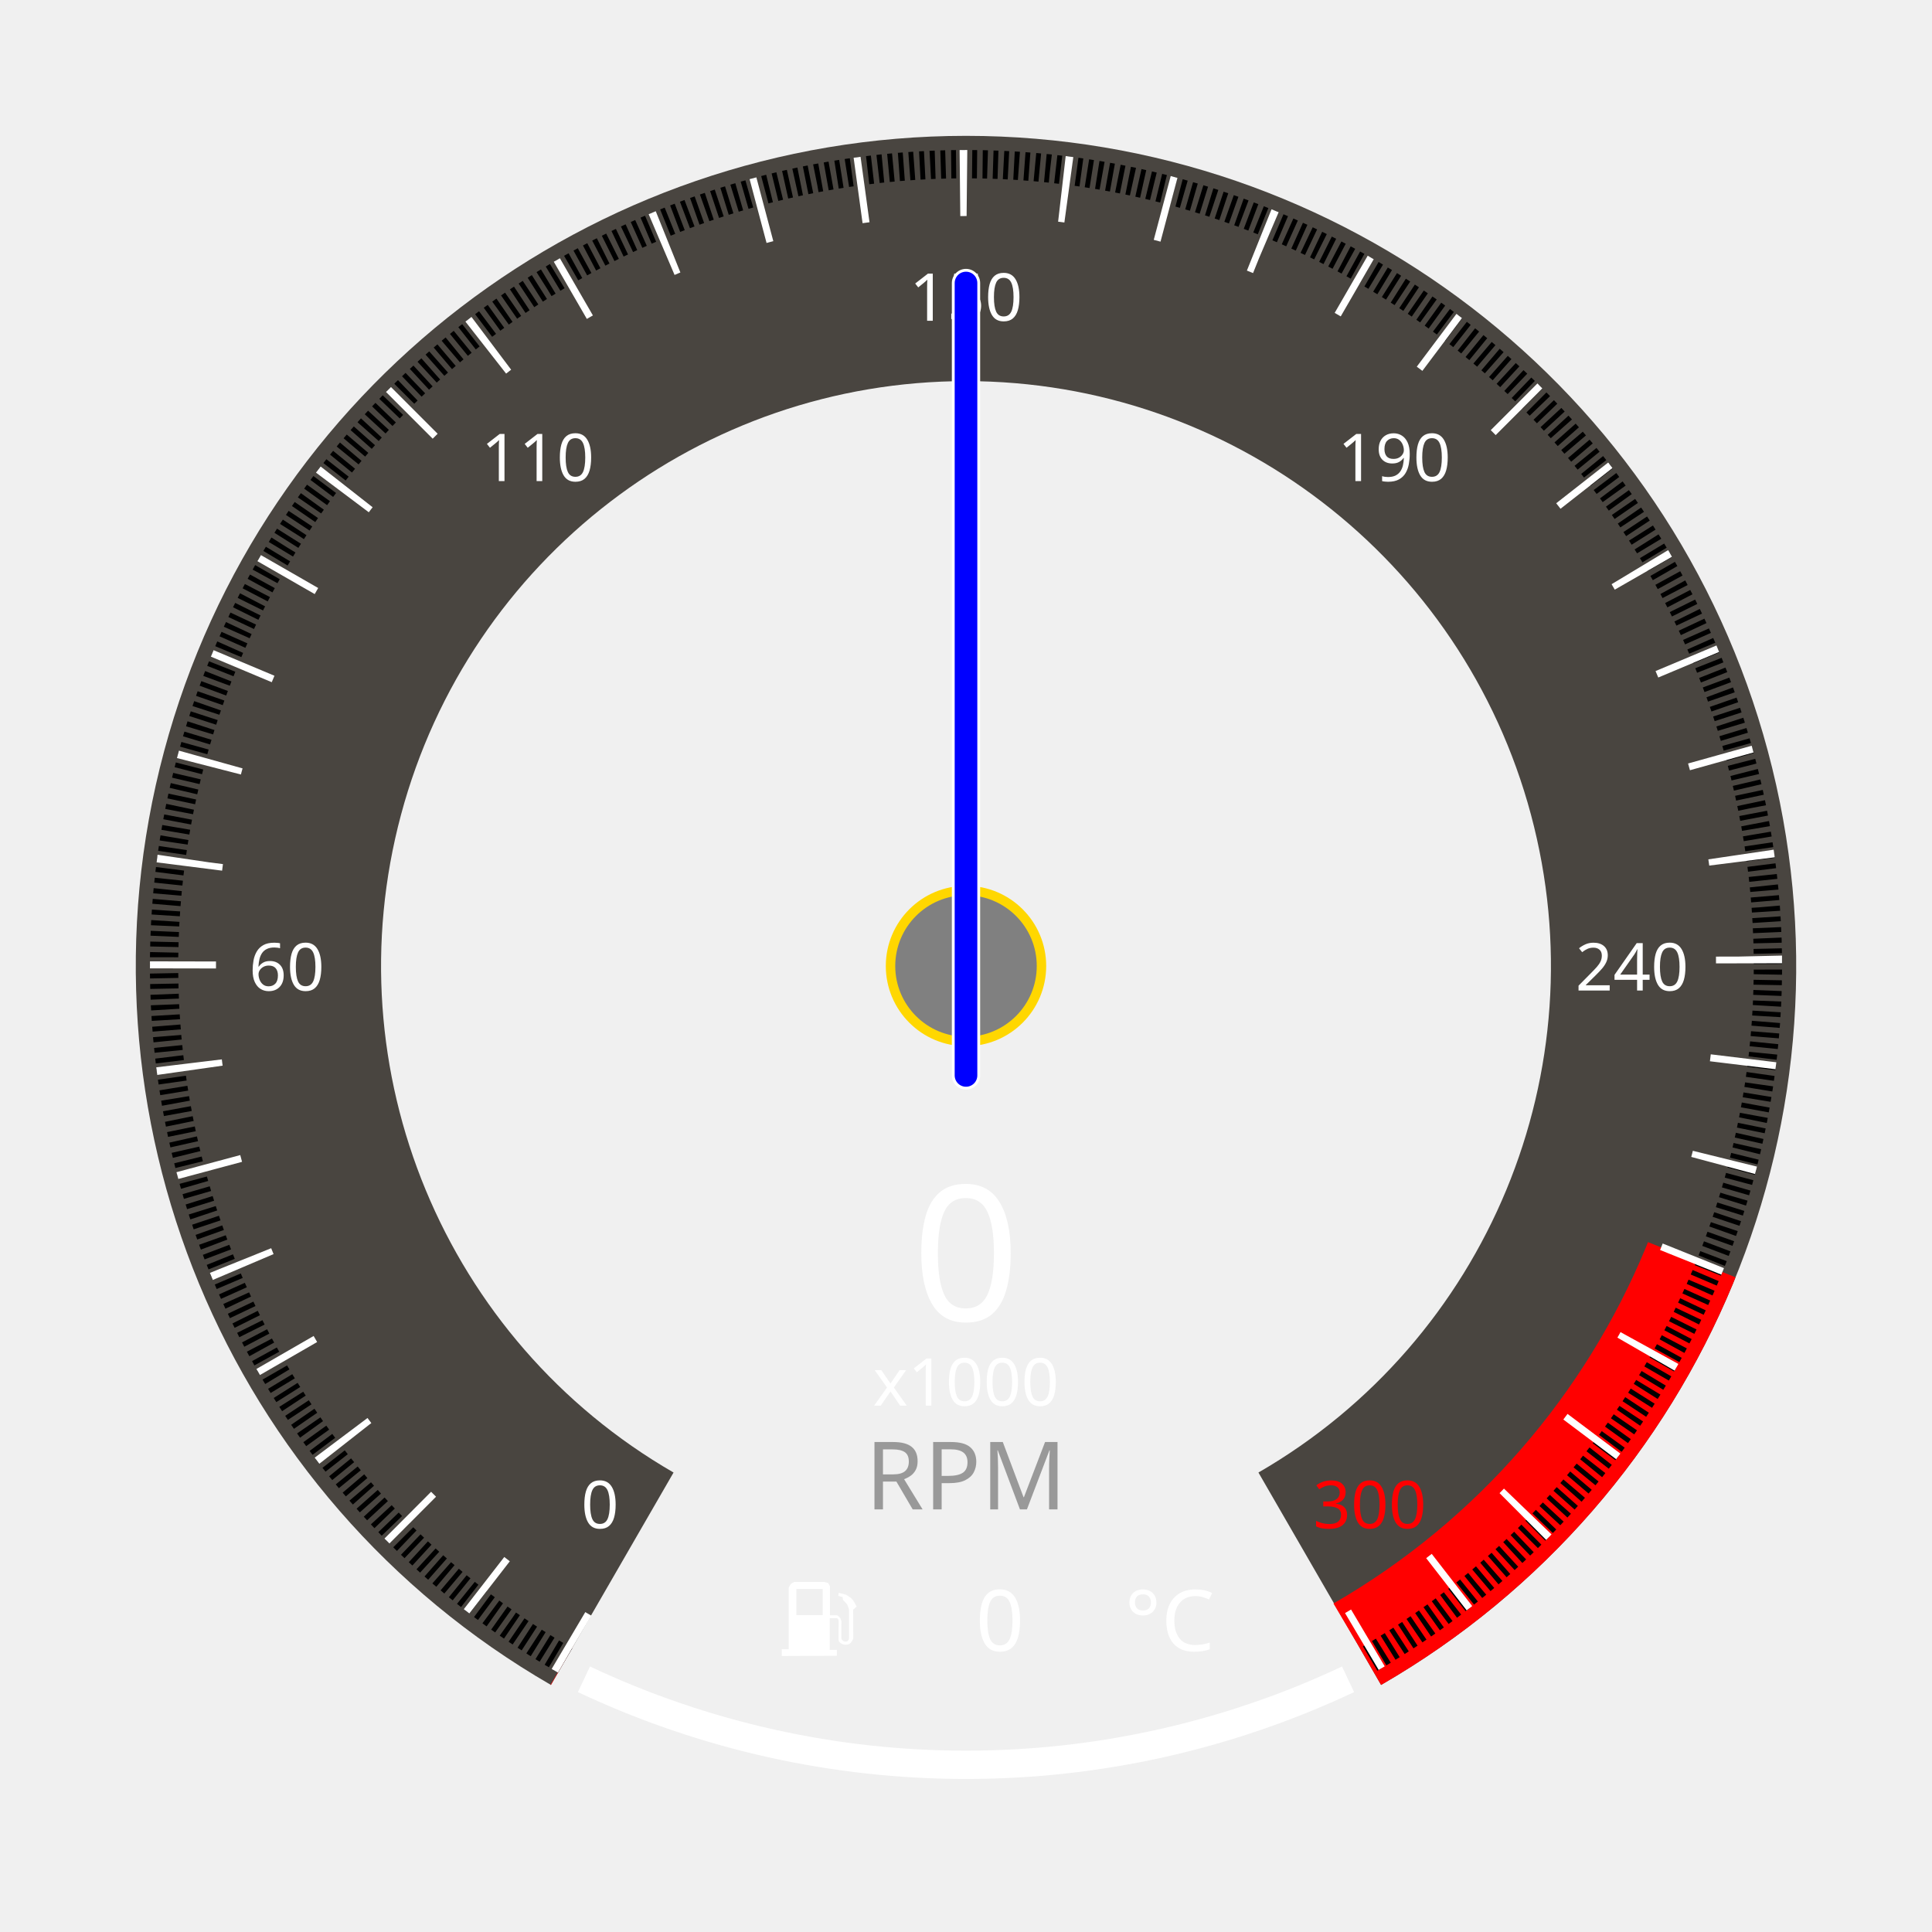
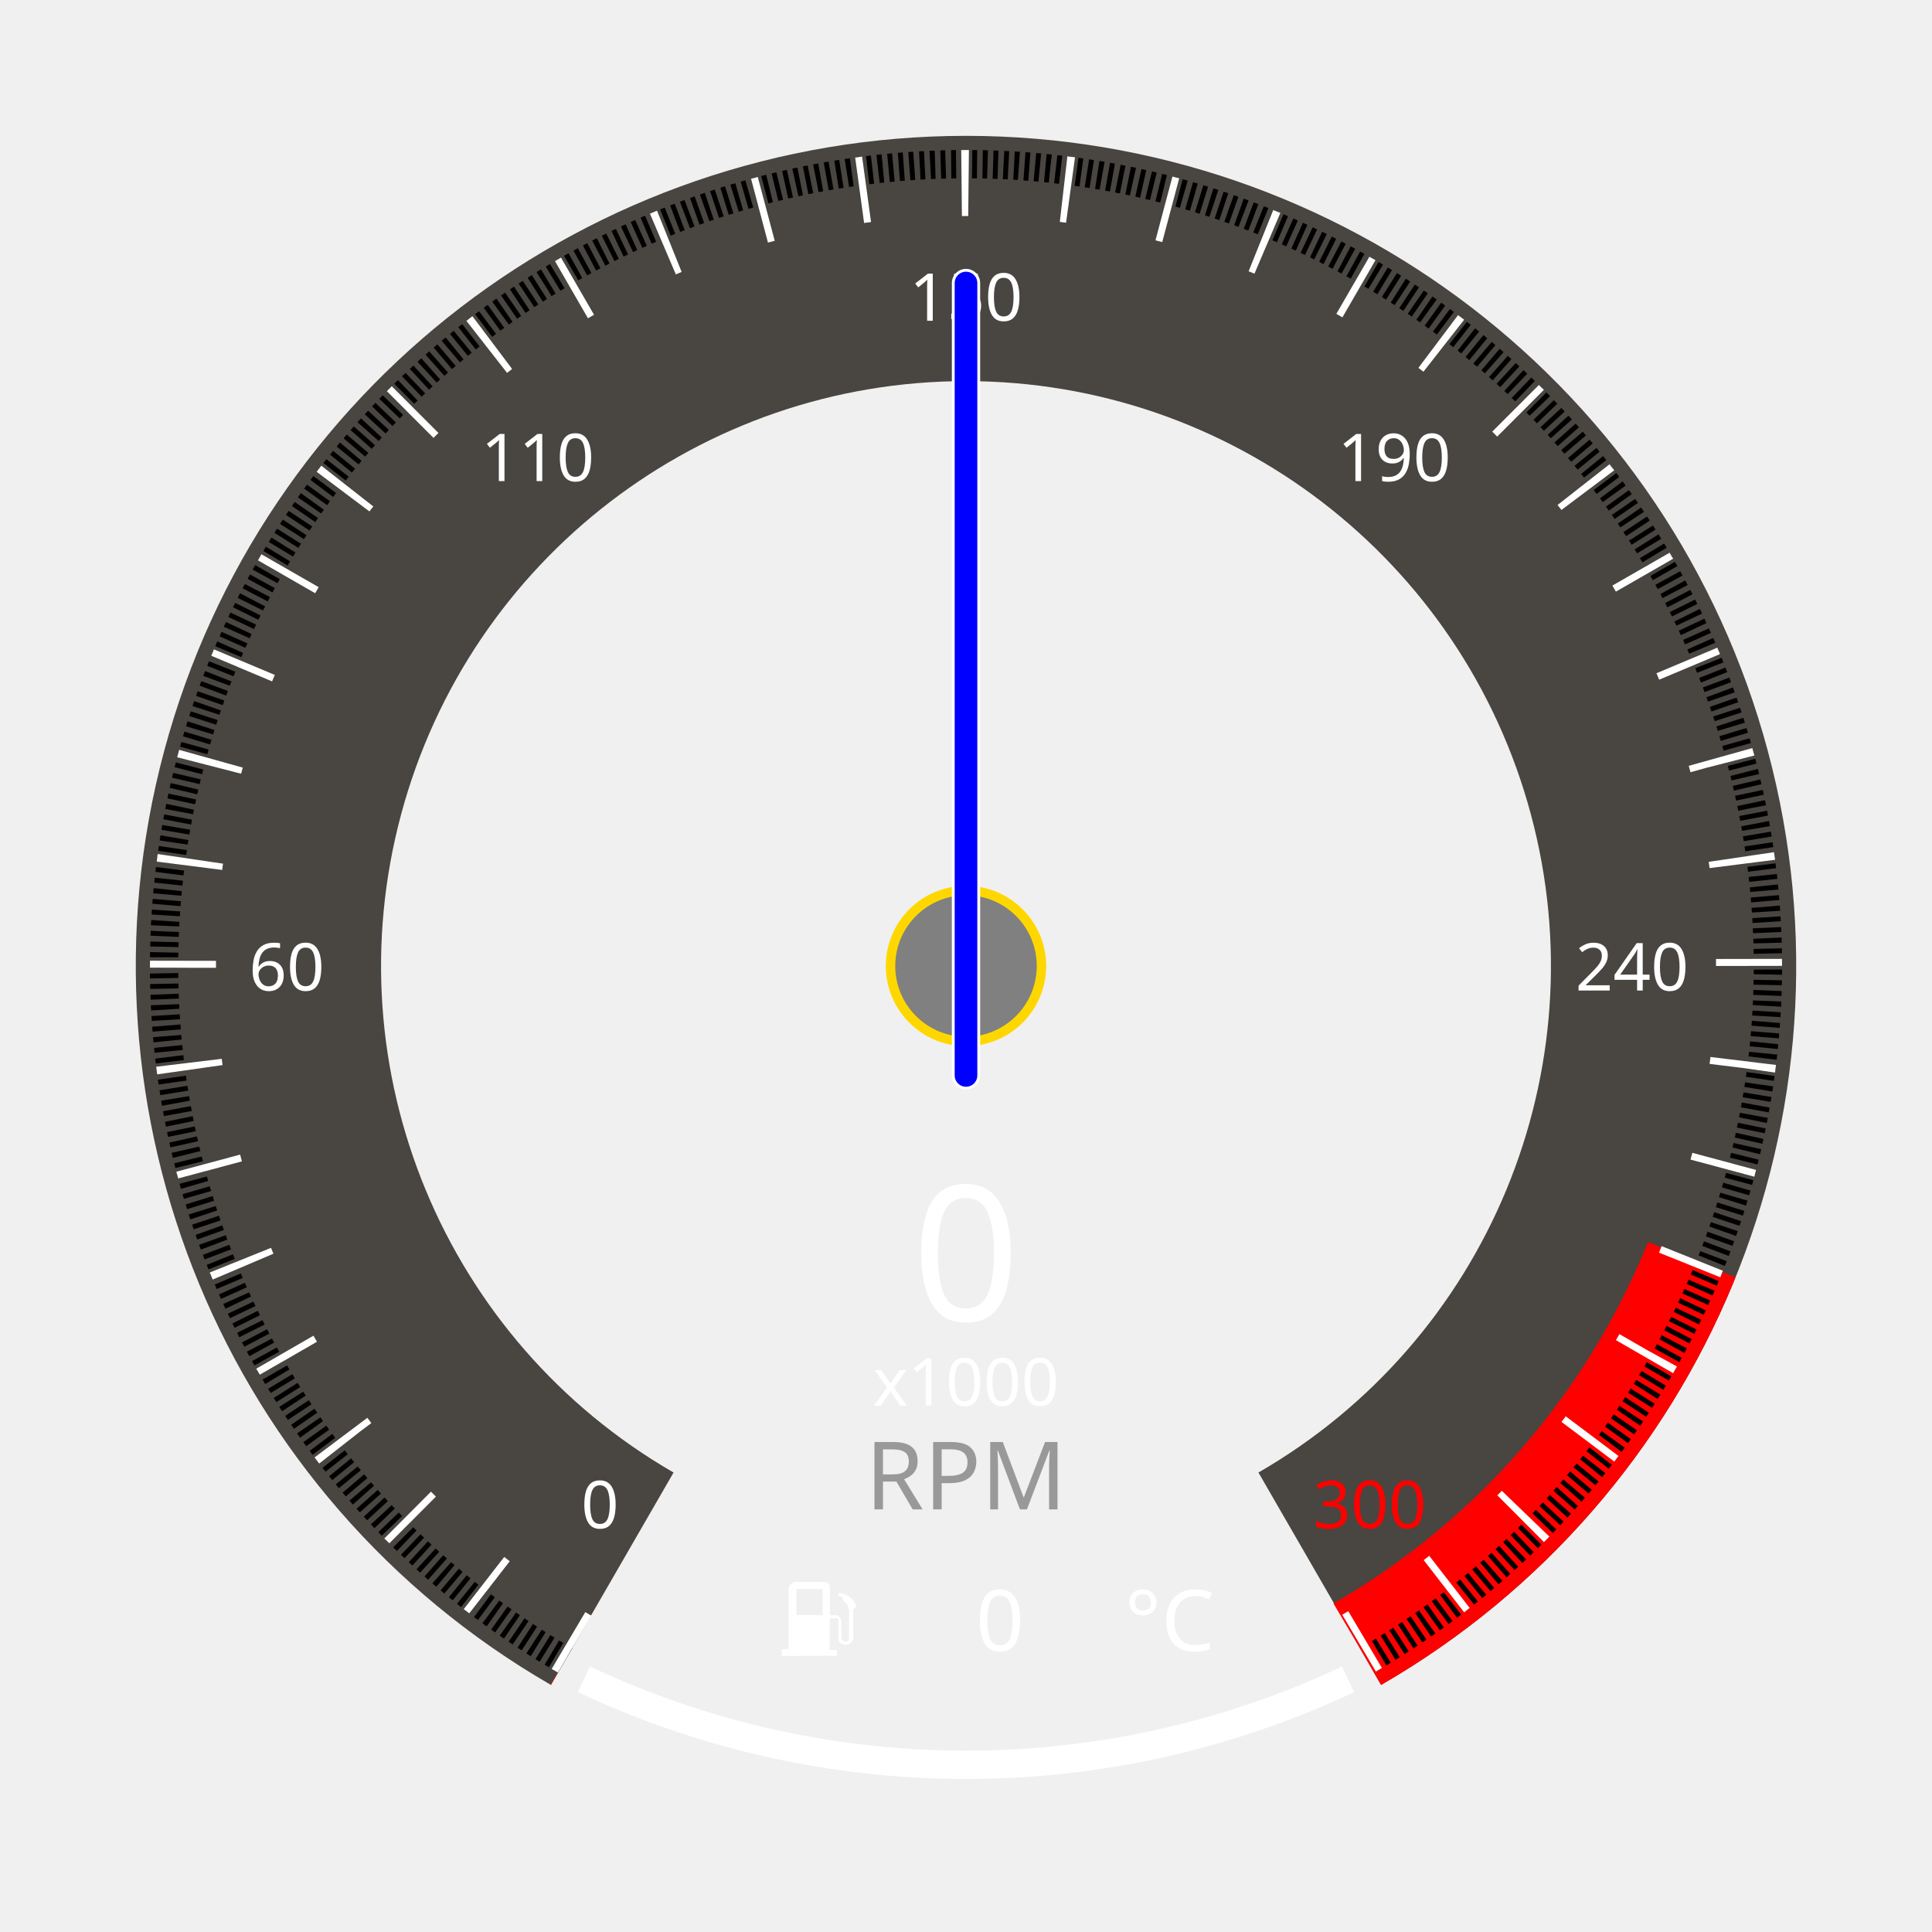
<svg xmlns="http://www.w3.org/2000/svg" viewBox="0 0 1024 1024" width="1024" height="1024" version="1.1" id="svg356">
  <defs id="defs4">
    <filter id="filterGrey" style="color-interpolation-filters:sRGB" x="-20" y="-20" height="40" width="40">
      <feColorMatrix result="result1" values="0.111 0.111 0.111 0 0.111 0.111 0.111 0 0.111 0.111 0.111 0 0 0 0 0 0 0 1 0" />
    </filter>
    <style id="style2">
       .cls-2{font-size:700px;font-family:Kanit-Bold, Kanit;fill:#ceff00;}
       .cls-10,.cls-12,.cls-13,.cls-14,.cls-16,.cls-17,.cls-2,.cls-3,.cls-4,.cls-5,.cls-7,.cls-8{font-weight:700;}
       .cls-3{font-size:142px;letter-spacing:0.1em;}
       .cls-12,.cls-17,.cls-3,.cls-4{fill:#fff;}
       .cls-10,.cls-12,.cls-13,.cls-14,.cls-16,.cls-17,.cls-3,.cls-4,.cls-5,.cls-7,.cls-8{font-family:Kanit-SemiBold, Kanit;}
       .cls-4{font-size:459.74px;letter-spacing:0.1em;}
       .cls-5,.cls-7{font-size:100px;fill:#4d4d4d;}
       .cls-5{letter-spacing:0.09em;}
       .cls-6,.cls-7{letter-spacing:0.1em;}
       .cls-10,.cls-13,.cls-14,.cls-16,.cls-8{font-size:120px;}
       .cls-10,.cls-8{fill:#bdccd4;}
       .cls-9{letter-spacing:-0.02em;}
       .cls-11{letter-spacing:0em;}
       .cls-12{font-size:145px;text-align: end;text-anchor: end;}
       .cls-13{fill:#3fa9f5;}.cls-14{fill:#7ac943;}.cls-15{letter-spacing:-0.045em;}
       .cls-16{fill:#ff1d25;}.cls-17{font-size:200px;}
       .cls-18{fill:none;stroke:#ffffff;stroke-miterlimit:10;stroke-width:20px;}
       @keyframes blinkStopCol{
         0%{stop-color:#f00; stop-opacity:1;}
         100%{stop-color:#fff;stop-opacity:1;}
      }
      .blinkRpmBar{
         animation: 0.4s infinite blinkStopCol steps(2);
      }
      @keyframes blink{
         0%{fill:#f11}
         100%{}
      }
      .blink{
         animation: 0.25s infinite blink steps(2);
      }
      </style>
    <linearGradient class="blinkVelocityBar" id="linearGradientVelo">
      <stop style="stop-color:#00ffff;stop-opacity:1;" offset="0.00" id="velocity_stop_0" />
      <stop style="stop-color:#3c3c3c;stop-opacity:1" offset="1.00" id="velocity_stop_1" />
      <stop style="stop-color:#3c3c3c;stop-opacity:1;" offset="1.00" id="velocity_stop_2" />
    </linearGradient>
    <linearGradient class="blinkFuelBar" id="linearGradientFuel">
      <stop style="stop-color:#0000ff;stop-opacity:1;" offset="0.00" id="fuel_stop_0" />
      <stop style="stop-color:#3c3c3c;stop-opacity:1" offset="1.00" id="fuel_stop_1" />
      <stop style="stop-color:#3c3c3c;stop-opacity:1;" offset="1.00" id="fuel_stop_2" />
    </linearGradient>
    <linearGradient class="blinkBatteryBar" id="linearGradientBatt">
      <stop style="stop-color:#00ff00;stop-opacity:1;" offset="0.00" id="battery_stop_0" />
      <stop style="stop-color:#3c3c3c;stop-opacity:1" offset="1.00" id="battery_stop_1" />
      <stop style="stop-color:#3c3c3c;stop-opacity:1;" offset="1.00" id="battery_stop_2" />
    </linearGradient>
    <linearGradient class="blinkRPMBar" id="linearGradientRPM">
      <stop style="stop-color:#0000ff;stop-opacity:1;" offset="0" id="rpm_stop_0" />
      <stop style="stop-color:#3c3c3c;stop-opacity:1" offset="1.00" id="rpm_stop_1" />
      <stop style="stop-color:#3c3c3c;stop-opacity:1;" offset="1.00" id="rpm_stop_2" />
    </linearGradient>
    <linearGradient class="blinkWaterTemp" id="linearGradientWaterTemp" x1="0" x2="0" y1="1" y2="0">
      <stop style="stop-color:#0000ff;stop-opacity:1;" offset="0.00" id="wt_stop_0" />
      <stop style="stop-color:#3c3c3c;stop-opacity:1" offset="1.00" id="wt_stop_1" />
      <stop style="stop-color:#3c3c3c;stop-opacity:1;" offset="1.00" id="wt_stop_2" />
    </linearGradient>
    <linearGradient class="blinkOilTemp" id="linearGradientOilTemp" x1="0" x2="0" y1="1" y2="0">
      <stop style="stop-color:#ffff00;stop-opacity:1;" offset="0.00" id="ot_stop_0" />
      <stop style="stop-color:#3c3c3c;stop-opacity:1" offset="1.00" id="ot_stop_1" />
      <stop style="stop-color:#3c3c3c;stop-opacity:1;" offset="1.00" id="ot_stop_2" />
    </linearGradient>
    <linearGradient class="blinkAWDFL" id="linearGradientAWDFL" x1="0" x2="0" y1="1" y2="0">
      <stop style="stop-color:#ff0000;stop-opacity:1;" offset="0.00" id="fl_stop_0" />
      <stop style="stop-color:#3c3c3c;stop-opacity:1" offset="1.00" id="fl_stop_1" />
      <stop style="stop-color:#3c3c3c;stop-opacity:1;" offset="1.00" id="fl_stop_2" />
    </linearGradient>
    <linearGradient class="blinkAWDFR" id="linearGradientAWDFR" x1="0" x2="0" y1="1" y2="0">
      <stop style="stop-color:#ff0000;stop-opacity:1;" offset="0.00" id="fr_stop_0" />
      <stop style="stop-color:#3c3c3c;stop-opacity:1" offset="1.00" id="fr_stop_1" />
      <stop style="stop-color:#3c3c3c;stop-opacity:1;" offset="1.00" id="fr_stop_2" />
    </linearGradient>
    <linearGradient class="blinkAWDRL" id="linearGradientAWDRL" x1="0" x2="0" y1="1" y2="0">
      <stop style="stop-color:#ff0000;stop-opacity:1;" offset="0.00" id="rl_stop_0" />
      <stop style="stop-color:#3c3c3c;stop-opacity:1" offset="1.00" id="rl_stop_1" />
      <stop style="stop-color:#3c3c3c;stop-opacity:1;" offset="1.00" id="rl_stop_2" />
    </linearGradient>
    <linearGradient class="blinkAWDRR" id="linearGradientAWDRR" x1="0" x2="0" y1="1" y2="0">
      <stop style="stop-color:#ff0000;stop-opacity:1;" offset="0.00" id="rr_stop_0" />
      <stop style="stop-color:#3c3c3c;stop-opacity:1" offset="1.00" id="rr_stop_1" />
      <stop style="stop-color:#3c3c3c;stop-opacity:1;" offset="1.00" id="rr_stop_2" />
    </linearGradient>
  </defs>
  <g id="RPM" data-name="Info 3" style="display:inline">
    <path id="rpm" class="rpm" d="M 324.5 836.76 A 375 375 0 1 1 699.5 836.76 " stroke="#494540" stroke-width="130" fill="transparent" />
    <path id="redline" class="redline" d="M 304.5 871.4 A 415 415 0 1 1 719.5 871.4 " transform="translate(0, 0)" stroke-dasharray="0 1898 9999" stroke="#ff0000" stroke-width="50" fill="transparent" />
    <path id="waterTemp" class="waterTemp" d="M 309.5 890.061 A 475 475 0 0 0 714.5 890.061 " stroke="#ffffff" stroke-width="15" fill="transparent" />
    <path id="rpm_1" class="rpm_1" d="M 299.5 880.061 A 425 425 0 1 1 724.5 880.061 " stroke-dasharray="2.59 2.962" stroke="#000000" stroke-width="15" fill="transparent" />
-     <path id="rpm_2" class="rpm_2" d="M 304.5 871.4 A 415 415 0 1 1 719.5 871.4 " stroke="#ffffff" stroke-width="35" stroke-dasharray="3.709 50.456" fill="transparent" />
+     <path id="rpm_2" class="rpm_2" d="M 304.5 871.4 A 415 415 0 1 1 719.5 871.4 " stroke="#ffffff" stroke-width="35" stroke-dasharray="3.709 50.499" fill="transparent" />
    <text class="v_txt" id="vt0" style="font-weight:350;font-size:35;font-family:Kanit-SemiBold, Kanit;display:inline;fill:#ffffff" text-anchor="middle" x="318" y="810">0</text>
    <text class="v_txt" id="vt300" style="font-weight:350;font-size:35;font-family:Kanit-SemiBold, Kanit;display:inline;fill:#ff0000" text-anchor="middle" x="726" y="810">300</text>
    <text class="v_txt" id="vt60" style="font-weight:350;font-size:35;font-family:Kanit-SemiBold, Kanit;display:inline;fill:#ffffff" text-anchor="middle" x="152" y="525">60</text>
    <text class="v_txt" id="vt240" style="font-weight:350;font-size:35;font-family:Kanit-SemiBold, Kanit;display:inline;fill:#ffffff" text-anchor="middle" x="865" y="525">240</text>
    <text class="v_txt" id="vt110" style="font-weight:350;font-size:35;font-family:Kanit-SemiBold, Kanit;display:inline;fill:#ffffff" text-anchor="middle" x="285" y="255">110</text>
    <text class="v_txt" id="vt240" style="font-weight:350;font-size:35;font-family:Kanit-SemiBold, Kanit;display:inline;fill:#ffffff" text-anchor="middle" x="739" y="255">190</text>
    <text class="v_txt" id="vt150" style="font-weight:350;font-size:35;font-family:Kanit-SemiBold, Kanit;display:inline;fill:#ffffff" text-anchor="middle" x="512" y="170">150</text>
    <text class="cls-8" id="rpm_txt" style="font-weight:400;font-size:100;font-family:Kanit-SemiBold, Kanit;display:inline;fill:#ffffff" text-anchor="middle" x="512" y="700">0</text>
    <text class="cls-8" id="rpm_time_txt" style="font-weight:400;font-size:35;font-family:Kanit-SemiBold, Kanit;display:inline;fill:#ffffff" text-anchor="middle" x="512" y="745">x1000</text>
    <text class="cls-8" id="rpm_unit_txt" style="font-weight:400;font-size:50;font-family:Kanit-SemiBold, Kanit;display:inline;fill:#999999" text-anchor="middle" x="512" y="800">RPM</text>
    <circle cx="512" cy="512" r="40" fill="grey" stroke="gold" stroke-width="5" />
    <line id="pointer_0" x1="512" x2="512" y1="570" y2="150" stroke="white" stroke-width="15" stroke-linecap="round" transform="rotate(-0 512 512)" />
    <line id="pointer_1" x1="512" x2="512" y1="570" y2="150" stroke="blue" stroke-width="12" stroke-linecap="round" transform="rotate(-0 512 512)" />
    <path style="display:inline;opacity:1;fill-opacity:1;stroke:none;stroke-width:1px;stroke-linecap:butt;stroke-linejoin:miter;stroke-opacity:1" fill="#ffffff" d="m 410.469,29.229 -0.875,0.506 -0.582,1.01 V 47.062 h -1.84 v 1.797 l 14.609,-0.062 v -1.562 h -1.891 v -8.375 l 1.938,-0.031 c 0.201,0.164 0.404,0.326 0.422,0.734 l -0.023,5.016 c 0.04,0.6 0.617,0.963 1.117,1.156 0.565,0.218 1.284,0.179 1.812,-0.117 0.489,-0.274 0.969,-1.375 0.969,-1.375 l -0.021,-7.662 0.912,-0.83 c 0,0 -0.699,-1.428 -1.234,-2 -0.454,-0.485 -1.625,-1.156 -1.625,-1.156 L 422.25,32.125 l -0.094,0.797 1.125,0.328 0.141,0.781 c 0,0 0.761,0.694 1.031,1.125 0.258,0.41 0.539,1.35 0.539,1.35 L 425,44.266 c 0,0 -0.195,0.548 -0.43,0.672 -0.302,0.159 -0.72,0.125 -1.023,-0.031 -0.291,-0.15 -0.541,-0.416 -0.594,-0.781 l 0.031,-4.453 c 0,0 -0.164,-0.677 -0.361,-0.953 -0.2,-0.28 -0.795,-0.656 -0.795,-0.656 h -1.891 v -7.734 l -0.477,-0.826 -1.02,-0.273 z m 0.582,1.867 h 6.982 v 6.939 h -6.982 z" id="fuel_logo" transform="translate(-400,780)scale(2)" />
    <text class="waterTemp_txt" id="waterTemp_txt" style="font-weight:350;font-size:45;font-family:Kanit-SemiBold, Kanit;display:inline;fill:#ffffff" text-anchor="middle" x="530" y="875">0</text>
    <text class="waterTemp_txt_unit" id="waterTemp_txt_unit" style="font-weight:350;font-size:45;font-family:Kanit-SemiBold, Kanit;display:inline;fill:#ffffff" text-anchor="middle" x="620" y="875">°C</text>
  </g>
  <g>
      
  </g>
</svg>
